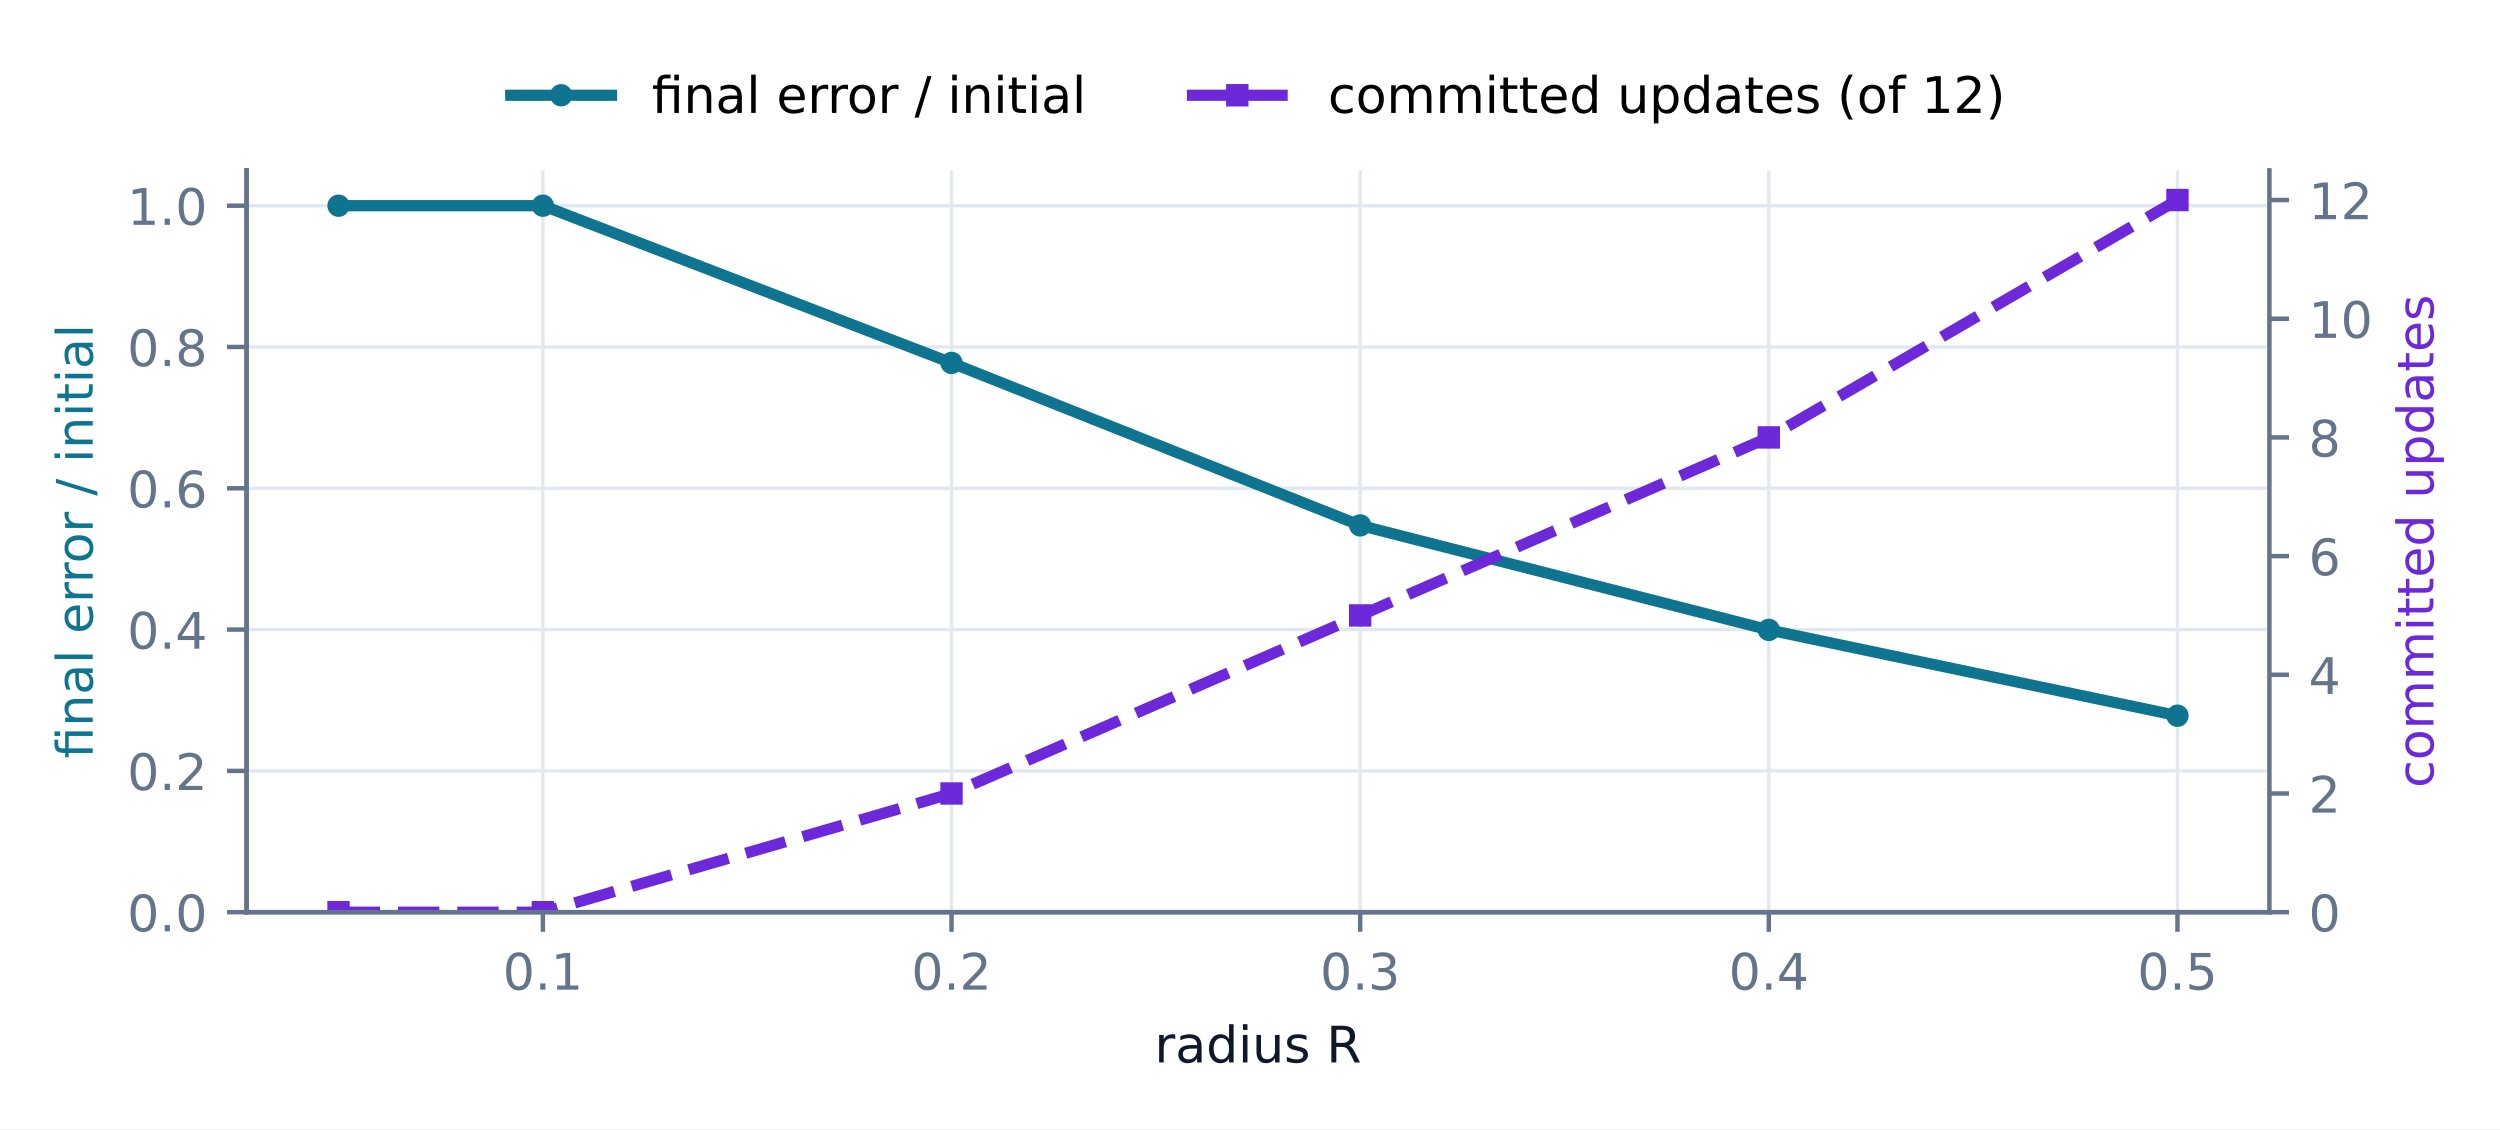
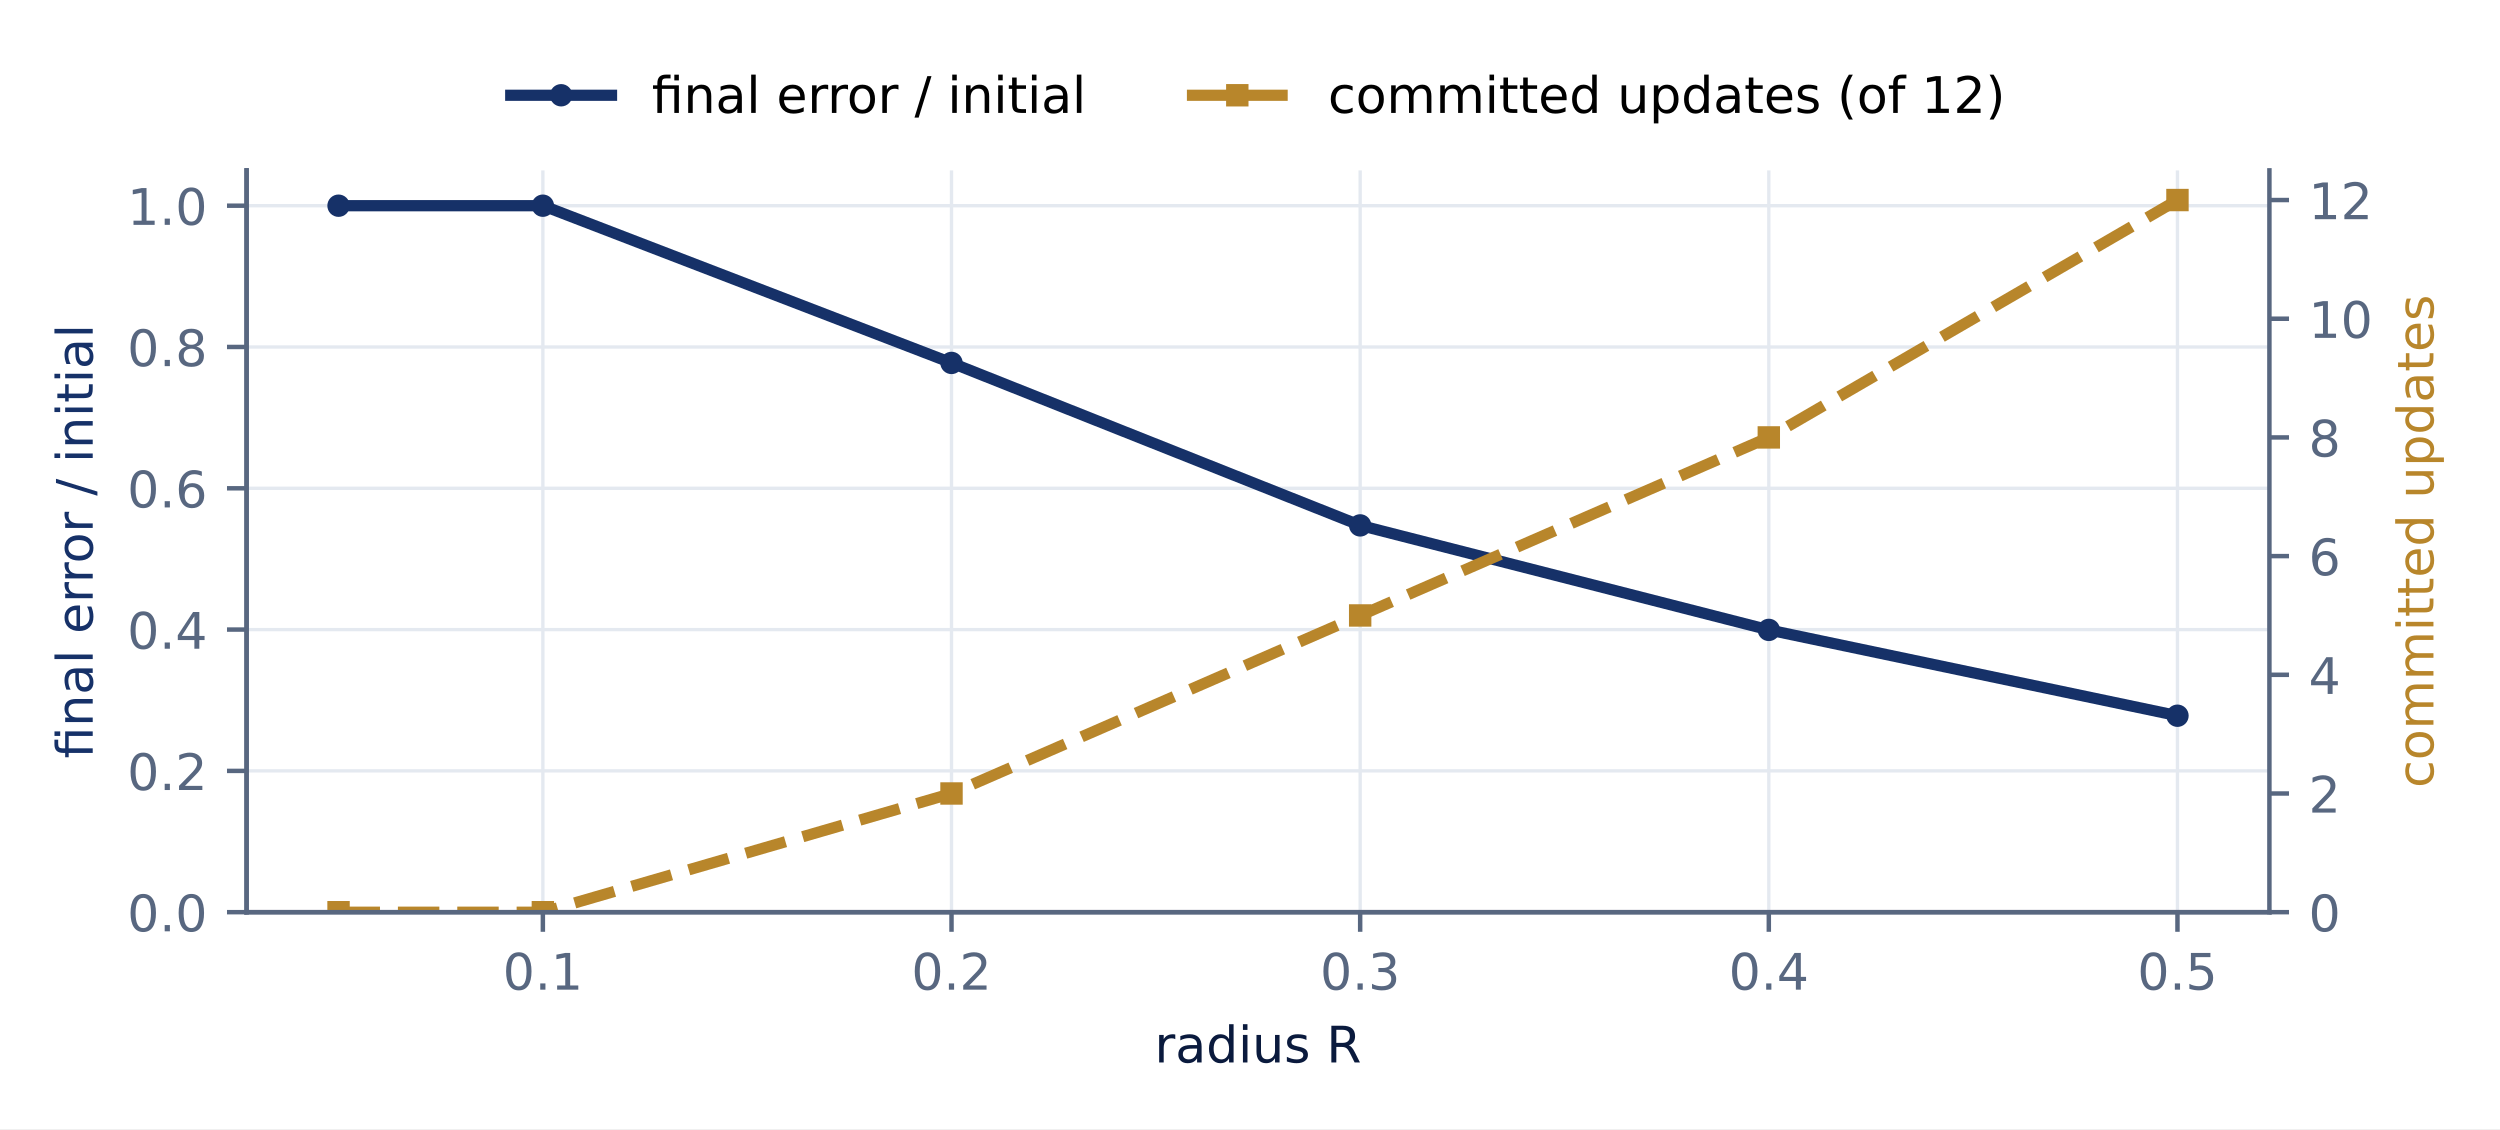
<svg xmlns="http://www.w3.org/2000/svg" xmlns:xlink="http://www.w3.org/1999/xlink" width="446.4pt" height="201.6pt" viewBox="0 0 446.4 201.6" version="1.1">
  <defs>
    <style type="text/css">*{stroke-linejoin: round; stroke-linecap: butt}</style>
  </defs>
  <g id="figure_1">
    <g id="patch_1">
      <path d="M 0 201.6  L 446.4 201.6  L 446.4 0  L 0 0  z " style="fill: #ffffff" />
    </g>
    <g id="axes_1">
      <g id="patch_2">
        <path d="M 44.032 162.878  L 405.225 162.878  L 405.225 30.422  L 44.032 30.422  z " style="fill: #ffffff" />
      </g>
      <g id="matplotlib.axis_1">
        <g id="xtick_1">
          <g id="line2d_1">
-             <path d="M 96.934 162.878  L 96.934 30.422  " clip-path="url(#peac829f245)" style="fill: none; stroke: #e2e8f0; stroke-width: 0.6; stroke-linecap: square" />
+             <path d="M 96.934 162.878  L 96.934 30.422  " clip-path="url(#peac829f245)" style="fill: none; stroke: #e4e9f0; stroke-width: 0.6; stroke-linecap: square" />
          </g>
          <g id="line2d_2">
            <defs>
-               <path id="m0ac7f19457" d="M 0 0  L 0 3.5  " style="stroke: #64748b; stroke-width: 0.8" />
+               <path id="m78ac897d6d" d="M 0 0  L 0 3.5  " style="stroke: #586780; stroke-width: 0.8" />
            </defs>
            <g>
-               <use xlink:href="#m0ac7f19457" x="96.934" y="162.878" style="fill: #64748b; stroke: #64748b; stroke-width: 0.8" />
+               <use xlink:href="#m78ac897d6d" x="96.934" y="162.878" style="fill: #586780; stroke: #586780; stroke-width: 0.8" />
            </g>
          </g>
          <g id="text_1">
-             <g style="fill: #64748b" transform="translate(89.77775 176.7158) scale(0.09 -0.09)">
+             <g style="fill: #586780" transform="translate(89.77775 176.7158) scale(0.09 -0.09)">
              <defs>
                <path id="DejaVuSans-13" d="M 2034 4250  Q 1547 4250 1301 3770  Q 1056 3291 1056 2328  Q 1056 1369 1301 889  Q 1547 409 2034 409  Q 2525 409 2770 889  Q 3016 1369 3016 2328  Q 3016 3291 2770 3770  Q 2525 4250 2034 4250  z M 2034 4750  Q 2819 4750 3233 4129  Q 3647 3509 3647 2328  Q 3647 1150 3233 529  Q 2819 -91 2034 -91  Q 1250 -91 836 529  Q 422 1150 422 2328  Q 422 3509 836 4129  Q 1250 4750 2034 4750  z " transform="scale(0.015625)" />
                <path id="DejaVuSans-11" d="M 684 794  L 1344 794  L 1344 0  L 684 0  L 684 794  z " transform="scale(0.015625)" />
                <path id="DejaVuSans-14" d="M 794 531  L 1825 531  L 1825 4091  L 703 3866  L 703 4441  L 1819 4666  L 2450 4666  L 2450 531  L 3481 531  L 3481 0  L 794 0  L 794 531  z " transform="scale(0.015625)" />
              </defs>
              <use xlink:href="#DejaVuSans-13" />
              <use xlink:href="#DejaVuSans-11" transform="translate(63.625 0)" />
              <use xlink:href="#DejaVuSans-14" transform="translate(95.40625 0)" />
            </g>
          </g>
        </g>
        <g id="xtick_2">
          <g id="line2d_3">
-             <path d="M 169.902 162.878  L 169.902 30.422  " clip-path="url(#peac829f245)" style="fill: none; stroke: #e2e8f0; stroke-width: 0.6; stroke-linecap: square" />
+             <path d="M 169.902 162.878  L 169.902 30.422  " clip-path="url(#peac829f245)" style="fill: none; stroke: #e4e9f0; stroke-width: 0.6; stroke-linecap: square" />
          </g>
          <g id="line2d_4">
            <g>
-               <use xlink:href="#m0ac7f19457" x="169.902" y="162.878" style="fill: #64748b; stroke: #64748b; stroke-width: 0.8" />
+               <use xlink:href="#m78ac897d6d" x="169.902" y="162.878" style="fill: #586780; stroke: #586780; stroke-width: 0.8" />
            </g>
          </g>
          <g id="text_2">
-             <g style="fill: #64748b" transform="translate(162.7461 176.7158) scale(0.09 -0.09)">
+             <g style="fill: #586780" transform="translate(162.7461 176.7158) scale(0.09 -0.09)">
              <defs>
                <path id="DejaVuSans-15" d="M 1228 531  L 3431 531  L 3431 0  L 469 0  L 469 531  Q 828 903 1448 1529  Q 2069 2156 2228 2338  Q 2531 2678 2651 2914  Q 2772 3150 2772 3378  Q 2772 3750 2511 3984  Q 2250 4219 1831 4219  Q 1534 4219 1204 4116  Q 875 4013 500 3803  L 500 4441  Q 881 4594 1212 4672  Q 1544 4750 1819 4750  Q 2544 4750 2975 4387  Q 3406 4025 3406 3419  Q 3406 3131 3298 2873  Q 3191 2616 2906 2266  Q 2828 2175 2409 1742  Q 1991 1309 1228 531  z " transform="scale(0.015625)" />
              </defs>
              <use xlink:href="#DejaVuSans-13" />
              <use xlink:href="#DejaVuSans-11" transform="translate(63.625 0)" />
              <use xlink:href="#DejaVuSans-15" transform="translate(95.40625 0)" />
            </g>
          </g>
        </g>
        <g id="xtick_3">
          <g id="line2d_5">
-             <path d="M 242.871 162.878  L 242.871 30.422  " clip-path="url(#peac829f245)" style="fill: none; stroke: #e2e8f0; stroke-width: 0.6; stroke-linecap: square" />
+             <path d="M 242.871 162.878  L 242.871 30.422  " clip-path="url(#peac829f245)" style="fill: none; stroke: #e4e9f0; stroke-width: 0.6; stroke-linecap: square" />
          </g>
          <g id="line2d_6">
            <g>
-               <use xlink:href="#m0ac7f19457" x="242.871" y="162.878" style="fill: #64748b; stroke: #64748b; stroke-width: 0.8" />
+               <use xlink:href="#m78ac897d6d" x="242.871" y="162.878" style="fill: #586780; stroke: #586780; stroke-width: 0.8" />
            </g>
          </g>
          <g id="text_3">
-             <g style="fill: #64748b" transform="translate(235.7144 176.7158) scale(0.09 -0.09)">
+             <g style="fill: #586780" transform="translate(235.7144 176.7158) scale(0.09 -0.09)">
              <defs>
                <path id="DejaVuSans-16" d="M 2597 2516  Q 3050 2419 3304 2112  Q 3559 1806 3559 1356  Q 3559 666 3084 287  Q 2609 -91 1734 -91  Q 1441 -91 1130 -33  Q 819 25 488 141  L 488 750  Q 750 597 1062 519  Q 1375 441 1716 441  Q 2309 441 2620 675  Q 2931 909 2931 1356  Q 2931 1769 2642 2001  Q 2353 2234 1838 2234  L 1294 2234  L 1294 2753  L 1863 2753  Q 2328 2753 2575 2939  Q 2822 3125 2822 3475  Q 2822 3834 2567 4026  Q 2313 4219 1838 4219  Q 1578 4219 1281 4162  Q 984 4106 628 3988  L 628 4550  Q 988 4650 1302 4700  Q 1616 4750 1894 4750  Q 2613 4750 3031 4423  Q 3450 4097 3450 3541  Q 3450 3153 3228 2886  Q 3006 2619 2597 2516  z " transform="scale(0.015625)" />
              </defs>
              <use xlink:href="#DejaVuSans-13" />
              <use xlink:href="#DejaVuSans-11" transform="translate(63.625 0)" />
              <use xlink:href="#DejaVuSans-16" transform="translate(95.40625 0)" />
            </g>
          </g>
        </g>
        <g id="xtick_4">
          <g id="line2d_7">
-             <path d="M 315.839 162.878  L 315.839 30.422  " clip-path="url(#peac829f245)" style="fill: none; stroke: #e2e8f0; stroke-width: 0.6; stroke-linecap: square" />
+             <path d="M 315.839 162.878  L 315.839 30.422  " clip-path="url(#peac829f245)" style="fill: none; stroke: #e4e9f0; stroke-width: 0.6; stroke-linecap: square" />
          </g>
          <g id="line2d_8">
            <g>
-               <use xlink:href="#m0ac7f19457" x="315.839" y="162.878" style="fill: #64748b; stroke: #64748b; stroke-width: 0.8" />
+               <use xlink:href="#m78ac897d6d" x="315.839" y="162.878" style="fill: #586780; stroke: #586780; stroke-width: 0.8" />
            </g>
          </g>
          <g id="text_4">
-             <g style="fill: #64748b" transform="translate(308.6828 176.7158) scale(0.09 -0.09)">
+             <g style="fill: #586780" transform="translate(308.6828 176.7158) scale(0.09 -0.09)">
              <defs>
                <path id="DejaVuSans-17" d="M 2419 4116  L 825 1625  L 2419 1625  L 2419 4116  z M 2253 4666  L 3047 4666  L 3047 1625  L 3713 1625  L 3713 1100  L 3047 1100  L 3047 0  L 2419 0  L 2419 1100  L 313 1100  L 313 1709  L 2253 4666  z " transform="scale(0.015625)" />
              </defs>
              <use xlink:href="#DejaVuSans-13" />
              <use xlink:href="#DejaVuSans-11" transform="translate(63.625 0)" />
              <use xlink:href="#DejaVuSans-17" transform="translate(95.40625 0)" />
            </g>
          </g>
        </g>
        <g id="xtick_5">
          <g id="line2d_9">
-             <path d="M 388.808 162.878  L 388.808 30.422  " clip-path="url(#peac829f245)" style="fill: none; stroke: #e2e8f0; stroke-width: 0.6; stroke-linecap: square" />
+             <path d="M 388.808 162.878  L 388.808 30.422  " clip-path="url(#peac829f245)" style="fill: none; stroke: #e4e9f0; stroke-width: 0.6; stroke-linecap: square" />
          </g>
          <g id="line2d_10">
            <g>
-               <use xlink:href="#m0ac7f19457" x="388.808" y="162.878" style="fill: #64748b; stroke: #64748b; stroke-width: 0.8" />
+               <use xlink:href="#m78ac897d6d" x="388.808" y="162.878" style="fill: #586780; stroke: #586780; stroke-width: 0.8" />
            </g>
          </g>
          <g id="text_5">
-             <g style="fill: #64748b" transform="translate(381.6511 176.7158) scale(0.09 -0.09)">
+             <g style="fill: #586780" transform="translate(381.6511 176.7158) scale(0.09 -0.09)">
              <defs>
                <path id="DejaVuSans-18" d="M 691 4666  L 3169 4666  L 3169 4134  L 1269 4134  L 1269 2991  Q 1406 3038 1543 3061  Q 1681 3084 1819 3084  Q 2600 3084 3056 2656  Q 3513 2228 3513 1497  Q 3513 744 3044 326  Q 2575 -91 1722 -91  Q 1428 -91 1123 -41  Q 819 9 494 109  L 494 744  Q 775 591 1075 516  Q 1375 441 1709 441  Q 2250 441 2565 725  Q 2881 1009 2881 1497  Q 2881 1984 2565 2268  Q 2250 2553 1709 2553  Q 1456 2553 1204 2497  Q 953 2441 691 2322  L 691 4666  z " transform="scale(0.015625)" />
              </defs>
              <use xlink:href="#DejaVuSans-13" />
              <use xlink:href="#DejaVuSans-11" transform="translate(63.625 0)" />
              <use xlink:href="#DejaVuSans-18" transform="translate(95.40625 0)" />
            </g>
          </g>
        </g>
        <g id="text_6">
-           <g style="fill: #0f172a" transform="translate(206.1612 189.7165) scale(0.09 -0.09)">
+           <g style="fill: #0a1a3d" transform="translate(206.1612 189.7165) scale(0.09 -0.09)">
            <defs>
              <path id="DejaVuSans-55" d="M 2631 2963  Q 2534 3019 2420 3045  Q 2306 3072 2169 3072  Q 1681 3072 1420 2755  Q 1159 2438 1159 1844  L 1159 0  L 581 0  L 581 3500  L 1159 3500  L 1159 2956  Q 1341 3275 1631 3429  Q 1922 3584 2338 3584  Q 2397 3584 2469 3576  Q 2541 3569 2628 3553  L 2631 2963  z " transform="scale(0.015625)" />
              <path id="DejaVuSans-44" d="M 2194 1759  Q 1497 1759 1228 1600  Q 959 1441 959 1056  Q 959 750 1161 570  Q 1363 391 1709 391  Q 2188 391 2477 730  Q 2766 1069 2766 1631  L 2766 1759  L 2194 1759  z M 3341 1997  L 3341 0  L 2766 0  L 2766 531  Q 2569 213 2275 61  Q 1981 -91 1556 -91  Q 1019 -91 701 211  Q 384 513 384 1019  Q 384 1609 779 1909  Q 1175 2209 1959 2209  L 2766 2209  L 2766 2266  Q 2766 2663 2505 2880  Q 2244 3097 1772 3097  Q 1472 3097 1187 3025  Q 903 2953 641 2809  L 641 3341  Q 956 3463 1253 3523  Q 1550 3584 1831 3584  Q 2591 3584 2966 3190  Q 3341 2797 3341 1997  z " transform="scale(0.015625)" />
              <path id="DejaVuSans-47" d="M 2906 2969  L 2906 4863  L 3481 4863  L 3481 0  L 2906 0  L 2906 525  Q 2725 213 2448 61  Q 2172 -91 1784 -91  Q 1150 -91 751 415  Q 353 922 353 1747  Q 353 2572 751 3078  Q 1150 3584 1784 3584  Q 2172 3584 2448 3432  Q 2725 3281 2906 2969  z M 947 1747  Q 947 1113 1208 752  Q 1469 391 1925 391  Q 2381 391 2643 752  Q 2906 1113 2906 1747  Q 2906 2381 2643 2742  Q 2381 3103 1925 3103  Q 1469 3103 1208 2742  Q 947 2381 947 1747  z " transform="scale(0.015625)" />
              <path id="DejaVuSans-4c" d="M 603 3500  L 1178 3500  L 1178 0  L 603 0  L 603 3500  z M 603 4863  L 1178 4863  L 1178 4134  L 603 4134  L 603 4863  z " transform="scale(0.015625)" />
              <path id="DejaVuSans-58" d="M 544 1381  L 544 3500  L 1119 3500  L 1119 1403  Q 1119 906 1312 657  Q 1506 409 1894 409  Q 2359 409 2629 706  Q 2900 1003 2900 1516  L 2900 3500  L 3475 3500  L 3475 0  L 2900 0  L 2900 538  Q 2691 219 2414 64  Q 2138 -91 1772 -91  Q 1169 -91 856 284  Q 544 659 544 1381  z M 1991 3584  L 1991 3584  z " transform="scale(0.015625)" />
              <path id="DejaVuSans-56" d="M 2834 3397  L 2834 2853  Q 2591 2978 2328 3040  Q 2066 3103 1784 3103  Q 1356 3103 1142 2972  Q 928 2841 928 2578  Q 928 2378 1081 2264  Q 1234 2150 1697 2047  L 1894 2003  Q 2506 1872 2764 1633  Q 3022 1394 3022 966  Q 3022 478 2636 193  Q 2250 -91 1575 -91  Q 1294 -91 989 -36  Q 684 19 347 128  L 347 722  Q 666 556 975 473  Q 1284 391 1588 391  Q 1994 391 2212 530  Q 2431 669 2431 922  Q 2431 1156 2273 1281  Q 2116 1406 1581 1522  L 1381 1569  Q 847 1681 609 1914  Q 372 2147 372 2553  Q 372 3047 722 3315  Q 1072 3584 1716 3584  Q 2034 3584 2315 3537  Q 2597 3491 2834 3397  z " transform="scale(0.015625)" />
              <path id="DejaVuSans-3" transform="scale(0.015625)" />
              <path id="DejaVuSans-35" d="M 2841 2188  Q 3044 2119 3236 1894  Q 3428 1669 3622 1275  L 4263 0  L 3584 0  L 2988 1197  Q 2756 1666 2539 1819  Q 2322 1972 1947 1972  L 1259 1972  L 1259 0  L 628 0  L 628 4666  L 2053 4666  Q 2853 4666 3247 4331  Q 3641 3997 3641 3322  Q 3641 2881 3436 2590  Q 3231 2300 2841 2188  z M 1259 4147  L 1259 2491  L 2053 2491  Q 2509 2491 2742 2702  Q 2975 2913 2975 3322  Q 2975 3731 2742 3939  Q 2509 4147 2053 4147  L 1259 4147  z " transform="scale(0.015625)" />
            </defs>
            <use xlink:href="#DejaVuSans-55" />
            <use xlink:href="#DejaVuSans-44" transform="translate(41.10938 0)" />
            <use xlink:href="#DejaVuSans-47" transform="translate(102.3906 0)" />
            <use xlink:href="#DejaVuSans-4c" transform="translate(165.875 0)" />
            <use xlink:href="#DejaVuSans-58" transform="translate(193.6562 0)" />
            <use xlink:href="#DejaVuSans-56" transform="translate(257.0312 0)" />
            <use xlink:href="#DejaVuSans-3" transform="translate(309.125 0)" />
            <use xlink:href="#DejaVuSans-35" transform="translate(340.9062 0)" />
          </g>
        </g>
      </g>
      <g id="matplotlib.axis_2">
        <g id="ytick_1">
          <g id="line2d_11">
-             <path d="M 44.032 162.878  L 405.225 162.878  " clip-path="url(#peac829f245)" style="fill: none; stroke: #e2e8f0; stroke-width: 0.6; stroke-linecap: square" />
+             <path d="M 44.032 162.878  L 405.225 162.878  " clip-path="url(#peac829f245)" style="fill: none; stroke: #e4e9f0; stroke-width: 0.6; stroke-linecap: square" />
          </g>
          <g id="line2d_12">
            <defs>
-               <path id="m9e6afe9144" d="M 0 0  L -3.5 0  " style="stroke: #64748b; stroke-width: 0.8" />
+               <path id="m4b9809ac9a" d="M 0 0  L -3.5 0  " style="stroke: #586780; stroke-width: 0.8" />
            </defs>
            <g>
-               <use xlink:href="#m9e6afe9144" x="44.032" y="162.878" style="fill: #64748b; stroke: #64748b; stroke-width: 0.8" />
+               <use xlink:href="#m4b9809ac9a" x="44.032" y="162.878" style="fill: #586780; stroke: #586780; stroke-width: 0.8" />
            </g>
          </g>
          <g id="text_7">
-             <g style="fill: #64748b" transform="translate(22.7193 166.2968) scale(0.09 -0.09)">
+             <g style="fill: #586780" transform="translate(22.7193 166.2968) scale(0.09 -0.09)">
              <use xlink:href="#DejaVuSans-13" />
              <use xlink:href="#DejaVuSans-11" transform="translate(63.625 0)" />
              <use xlink:href="#DejaVuSans-13" transform="translate(95.40625 0)" />
            </g>
          </g>
        </g>
        <g id="ytick_2">
          <g id="line2d_13">
-             <path d="M 44.032 137.648  L 405.225 137.648  " clip-path="url(#peac829f245)" style="fill: none; stroke: #e2e8f0; stroke-width: 0.6; stroke-linecap: square" />
+             <path d="M 44.032 137.648  L 405.225 137.648  " clip-path="url(#peac829f245)" style="fill: none; stroke: #e4e9f0; stroke-width: 0.6; stroke-linecap: square" />
          </g>
          <g id="line2d_14">
            <g>
-               <use xlink:href="#m9e6afe9144" x="44.032" y="137.648" style="fill: #64748b; stroke: #64748b; stroke-width: 0.8" />
+               <use xlink:href="#m4b9809ac9a" x="44.032" y="137.648" style="fill: #586780; stroke: #586780; stroke-width: 0.8" />
            </g>
          </g>
          <g id="text_8">
-             <g style="fill: #64748b" transform="translate(22.7193 141.0672) scale(0.09 -0.09)">
+             <g style="fill: #586780" transform="translate(22.7193 141.0672) scale(0.09 -0.09)">
              <use xlink:href="#DejaVuSans-13" />
              <use xlink:href="#DejaVuSans-11" transform="translate(63.625 0)" />
              <use xlink:href="#DejaVuSans-15" transform="translate(95.40625 0)" />
            </g>
          </g>
        </g>
        <g id="ytick_3">
          <g id="line2d_15">
-             <path d="M 44.032 112.419  L 405.225 112.419  " clip-path="url(#peac829f245)" style="fill: none; stroke: #e2e8f0; stroke-width: 0.6; stroke-linecap: square" />
+             <path d="M 44.032 112.419  L 405.225 112.419  " clip-path="url(#peac829f245)" style="fill: none; stroke: #e4e9f0; stroke-width: 0.6; stroke-linecap: square" />
          </g>
          <g id="line2d_16">
            <g>
-               <use xlink:href="#m9e6afe9144" x="44.032" y="112.419" style="fill: #64748b; stroke: #64748b; stroke-width: 0.8" />
+               <use xlink:href="#m4b9809ac9a" x="44.032" y="112.419" style="fill: #586780; stroke: #586780; stroke-width: 0.8" />
            </g>
          </g>
          <g id="text_9">
-             <g style="fill: #64748b" transform="translate(22.7193 115.8375) scale(0.09 -0.09)">
+             <g style="fill: #586780" transform="translate(22.7193 115.8375) scale(0.09 -0.09)">
              <use xlink:href="#DejaVuSans-13" />
              <use xlink:href="#DejaVuSans-11" transform="translate(63.625 0)" />
              <use xlink:href="#DejaVuSans-17" transform="translate(95.40625 0)" />
            </g>
          </g>
        </g>
        <g id="ytick_4">
          <g id="line2d_17">
-             <path d="M 44.032 87.189  L 405.225 87.189  " clip-path="url(#peac829f245)" style="fill: none; stroke: #e2e8f0; stroke-width: 0.6; stroke-linecap: square" />
+             <path d="M 44.032 87.189  L 405.225 87.189  " clip-path="url(#peac829f245)" style="fill: none; stroke: #e4e9f0; stroke-width: 0.6; stroke-linecap: square" />
          </g>
          <g id="line2d_18">
            <g>
-               <use xlink:href="#m9e6afe9144" x="44.032" y="87.189" style="fill: #64748b; stroke: #64748b; stroke-width: 0.8" />
+               <use xlink:href="#m4b9809ac9a" x="44.032" y="87.189" style="fill: #586780; stroke: #586780; stroke-width: 0.8" />
            </g>
          </g>
          <g id="text_10">
-             <g style="fill: #64748b" transform="translate(22.7193 90.60782) scale(0.09 -0.09)">
+             <g style="fill: #586780" transform="translate(22.7193 90.60782) scale(0.09 -0.09)">
              <defs>
                <path id="DejaVuSans-19" d="M 2113 2584  Q 1688 2584 1439 2293  Q 1191 2003 1191 1497  Q 1191 994 1439 701  Q 1688 409 2113 409  Q 2538 409 2786 701  Q 3034 994 3034 1497  Q 3034 2003 2786 2293  Q 2538 2584 2113 2584  z M 3366 4563  L 3366 3988  Q 3128 4100 2886 4159  Q 2644 4219 2406 4219  Q 1781 4219 1451 3797  Q 1122 3375 1075 2522  Q 1259 2794 1537 2939  Q 1816 3084 2150 3084  Q 2853 3084 3261 2657  Q 3669 2231 3669 1497  Q 3669 778 3244 343  Q 2819 -91 2113 -91  Q 1303 -91 875 529  Q 447 1150 447 2328  Q 447 3434 972 4092  Q 1497 4750 2381 4750  Q 2619 4750 2861 4703  Q 3103 4656 3366 4563  z " transform="scale(0.015625)" />
              </defs>
              <use xlink:href="#DejaVuSans-13" />
              <use xlink:href="#DejaVuSans-11" transform="translate(63.625 0)" />
              <use xlink:href="#DejaVuSans-19" transform="translate(95.40625 0)" />
            </g>
          </g>
        </g>
        <g id="ytick_5">
          <g id="line2d_19">
-             <path d="M 44.032 61.959  L 405.225 61.959  " clip-path="url(#peac829f245)" style="fill: none; stroke: #e2e8f0; stroke-width: 0.6; stroke-linecap: square" />
+             <path d="M 44.032 61.959  L 405.225 61.959  " clip-path="url(#peac829f245)" style="fill: none; stroke: #e4e9f0; stroke-width: 0.6; stroke-linecap: square" />
          </g>
          <g id="line2d_20">
            <g>
-               <use xlink:href="#m9e6afe9144" x="44.032" y="61.959" style="fill: #64748b; stroke: #64748b; stroke-width: 0.8" />
+               <use xlink:href="#m4b9809ac9a" x="44.032" y="61.959" style="fill: #586780; stroke: #586780; stroke-width: 0.8" />
            </g>
          </g>
          <g id="text_11">
-             <g style="fill: #64748b" transform="translate(22.7193 65.37815) scale(0.09 -0.09)">
+             <g style="fill: #586780" transform="translate(22.7193 65.37815) scale(0.09 -0.09)">
              <defs>
                <path id="DejaVuSans-1b" d="M 2034 2216  Q 1584 2216 1326 1975  Q 1069 1734 1069 1313  Q 1069 891 1326 650  Q 1584 409 2034 409  Q 2484 409 2743 651  Q 3003 894 3003 1313  Q 3003 1734 2745 1975  Q 2488 2216 2034 2216  z M 1403 2484  Q 997 2584 770 2862  Q 544 3141 544 3541  Q 544 4100 942 4425  Q 1341 4750 2034 4750  Q 2731 4750 3128 4425  Q 3525 4100 3525 3541  Q 3525 3141 3298 2862  Q 3072 2584 2669 2484  Q 3125 2378 3379 2068  Q 3634 1759 3634 1313  Q 3634 634 3220 271  Q 2806 -91 2034 -91  Q 1263 -91 848 271  Q 434 634 434 1313  Q 434 1759 690 2068  Q 947 2378 1403 2484  z M 1172 3481  Q 1172 3119 1398 2916  Q 1625 2713 2034 2713  Q 2441 2713 2670 2916  Q 2900 3119 2900 3481  Q 2900 3844 2670 4047  Q 2441 4250 2034 4250  Q 1625 4250 1398 4047  Q 1172 3844 1172 3481  z " transform="scale(0.015625)" />
              </defs>
              <use xlink:href="#DejaVuSans-13" />
              <use xlink:href="#DejaVuSans-11" transform="translate(63.625 0)" />
              <use xlink:href="#DejaVuSans-1b" transform="translate(95.40625 0)" />
            </g>
          </g>
        </g>
        <g id="ytick_6">
          <g id="line2d_21">
-             <path d="M 44.032 36.73  L 405.225 36.73  " clip-path="url(#peac829f245)" style="fill: none; stroke: #e2e8f0; stroke-width: 0.6; stroke-linecap: square" />
+             <path d="M 44.032 36.73  L 405.225 36.73  " clip-path="url(#peac829f245)" style="fill: none; stroke: #e4e9f0; stroke-width: 0.6; stroke-linecap: square" />
          </g>
          <g id="line2d_22">
            <g>
-               <use xlink:href="#m9e6afe9144" x="44.032" y="36.73" style="fill: #64748b; stroke: #64748b; stroke-width: 0.8" />
+               <use xlink:href="#m4b9809ac9a" x="44.032" y="36.73" style="fill: #586780; stroke: #586780; stroke-width: 0.8" />
            </g>
          </g>
          <g id="text_12">
-             <g style="fill: #64748b" transform="translate(22.7193 40.14847) scale(0.09 -0.09)">
+             <g style="fill: #586780" transform="translate(22.7193 40.14847) scale(0.09 -0.09)">
              <use xlink:href="#DejaVuSans-14" />
              <use xlink:href="#DejaVuSans-11" transform="translate(63.625 0)" />
              <use xlink:href="#DejaVuSans-13" transform="translate(95.40625 0)" />
            </g>
          </g>
        </g>
        <g id="text_13">
-           <g style="fill: #0e7490" transform="translate(16.55719 135.4189) rotate(-90) scale(0.09 -0.09)">
+           <g style="fill: #163168" transform="translate(16.55719 135.4189) rotate(-90) scale(0.09 -0.09)">
            <defs>
              <path id="DejaVuSans-13af" d="M 3431 3500  L 3431 0  L 2853 0  L 2853 3053  L 1275 3053  L 1275 0  L 697 0  L 697 3053  L 147 3053  L 147 3500  L 697 3500  L 697 3744  Q 697 4316 967 4589  Q 1238 4863 1797 4863  L 2375 4863  L 2375 4384  L 1825 4384  Q 1516 4384 1395 4259  Q 1275 4134 1275 3809  L 1275 3500  L 3431 3500  z M 2853 4856  L 3431 4856  L 3431 4128  L 2853 4128  L 2853 4856  z " transform="scale(0.015625)" />
              <path id="DejaVuSans-51" d="M 3513 2113  L 3513 0  L 2938 0  L 2938 2094  Q 2938 2591 2744 2837  Q 2550 3084 2163 3084  Q 1697 3084 1428 2787  Q 1159 2491 1159 1978  L 1159 0  L 581 0  L 581 3500  L 1159 3500  L 1159 2956  Q 1366 3272 1645 3428  Q 1925 3584 2291 3584  Q 2894 3584 3203 3211  Q 3513 2838 3513 2113  z " transform="scale(0.015625)" />
              <path id="DejaVuSans-4f" d="M 603 4863  L 1178 4863  L 1178 0  L 603 0  L 603 4863  z " transform="scale(0.015625)" />
              <path id="DejaVuSans-48" d="M 3597 1894  L 3597 1613  L 953 1613  Q 991 1019 1311 708  Q 1631 397 2203 397  Q 2534 397 2845 478  Q 3156 559 3463 722  L 3463 178  Q 3153 47 2828 -22  Q 2503 -91 2169 -91  Q 1331 -91 842 396  Q 353 884 353 1716  Q 353 2575 817 3079  Q 1281 3584 2069 3584  Q 2775 3584 3186 3129  Q 3597 2675 3597 1894  z M 3022 2063  Q 3016 2534 2758 2815  Q 2500 3097 2075 3097  Q 1594 3097 1305 2825  Q 1016 2553 972 2059  L 3022 2063  z " transform="scale(0.015625)" />
              <path id="DejaVuSans-52" d="M 1959 3097  Q 1497 3097 1228 2736  Q 959 2375 959 1747  Q 959 1119 1226 758  Q 1494 397 1959 397  Q 2419 397 2687 759  Q 2956 1122 2956 1747  Q 2956 2369 2687 2733  Q 2419 3097 1959 3097  z M 1959 3584  Q 2709 3584 3137 3096  Q 3566 2609 3566 1747  Q 3566 888 3137 398  Q 2709 -91 1959 -91  Q 1206 -91 779 398  Q 353 888 353 1747  Q 353 2609 779 3096  Q 1206 3584 1959 3584  z " transform="scale(0.015625)" />
              <path id="DejaVuSans-12" d="M 1625 4666  L 2156 4666  L 531 -594  L 0 -594  L 1625 4666  z " transform="scale(0.015625)" />
              <path id="DejaVuSans-57" d="M 1172 4494  L 1172 3500  L 2356 3500  L 2356 3053  L 1172 3053  L 1172 1153  Q 1172 725 1289 603  Q 1406 481 1766 481  L 2356 481  L 2356 0  L 1766 0  Q 1100 0 847 248  Q 594 497 594 1153  L 594 3053  L 172 3053  L 172 3500  L 594 3500  L 594 4494  L 1172 4494  z " transform="scale(0.015625)" />
            </defs>
            <use xlink:href="#DejaVuSans-13af" />
            <use xlink:href="#DejaVuSans-51" transform="translate(62.98438 0)" />
            <use xlink:href="#DejaVuSans-44" transform="translate(126.3594 0)" />
            <use xlink:href="#DejaVuSans-4f" transform="translate(187.6406 0)" />
            <use xlink:href="#DejaVuSans-3" transform="translate(215.4219 0)" />
            <use xlink:href="#DejaVuSans-48" transform="translate(247.2031 0)" />
            <use xlink:href="#DejaVuSans-55" transform="translate(308.7344 0)" />
            <use xlink:href="#DejaVuSans-55" transform="translate(348.0938 0)" />
            <use xlink:href="#DejaVuSans-52" transform="translate(387 0)" />
            <use xlink:href="#DejaVuSans-55" transform="translate(448.1875 0)" />
            <use xlink:href="#DejaVuSans-3" transform="translate(489.2969 0)" />
            <use xlink:href="#DejaVuSans-12" transform="translate(521.0781 0)" />
            <use xlink:href="#DejaVuSans-3" transform="translate(554.7656 0)" />
            <use xlink:href="#DejaVuSans-4c" transform="translate(586.5469 0)" />
            <use xlink:href="#DejaVuSans-51" transform="translate(614.3281 0)" />
            <use xlink:href="#DejaVuSans-4c" transform="translate(677.7031 0)" />
            <use xlink:href="#DejaVuSans-57" transform="translate(705.4844 0)" />
            <use xlink:href="#DejaVuSans-4c" transform="translate(744.6875 0)" />
            <use xlink:href="#DejaVuSans-44" transform="translate(772.4688 0)" />
            <use xlink:href="#DejaVuSans-4f" transform="translate(833.75 0)" />
          </g>
        </g>
      </g>
      <g id="line2d_23">
-         <path d="M 60.45 36.73  L 96.934 36.73  L 169.902 64.804  L 242.871 93.815  L 315.839 112.475  L 388.808 127.801  " clip-path="url(#peac829f245)" style="fill: none; stroke: #0e7490; stroke-width: 2; stroke-linecap: square" />
+         <path d="M 60.45 36.73  L 96.934 36.73  L 169.902 64.804  L 242.871 93.815  L 315.839 112.475  L 388.808 127.801  " clip-path="url(#peac829f245)" style="fill: none; stroke: #163168; stroke-width: 2; stroke-linecap: square" />
        <defs>
-           <path id="md58fdb0939" d="M 0 1.5  C 0.398 1.5 0.779 1.342 1.061 1.061  C 1.342 0.779 1.5 0.398 1.5 0  C 1.5 -0.398 1.342 -0.779 1.061 -1.061  C 0.779 -1.342 0.398 -1.5 0 -1.5  C -0.398 -1.5 -0.779 -1.342 -1.061 -1.061  C -1.342 -0.779 -1.5 -0.398 -1.5 0  C -1.5 0.398 -1.342 0.779 -1.061 1.061  C -0.779 1.342 -0.398 1.5 0 1.5  z " style="stroke: #0e7490" />
+           <path id="m56b65f2a8a" d="M 0 1.5  C 0.398 1.5 0.779 1.342 1.061 1.061  C 1.342 0.779 1.5 0.398 1.5 0  C 1.5 -0.398 1.342 -0.779 1.061 -1.061  C 0.779 -1.342 0.398 -1.5 0 -1.5  C -0.398 -1.5 -0.779 -1.342 -1.061 -1.061  C -1.342 -0.779 -1.5 -0.398 -1.5 0  C -1.5 0.398 -1.342 0.779 -1.061 1.061  C -0.779 1.342 -0.398 1.5 0 1.5  z " style="stroke: #163168" />
        </defs>
        <g clip-path="url(#peac829f245)">
-           <use xlink:href="#md58fdb0939" x="60.45" y="36.73" style="fill: #0e7490; stroke: #0e7490" />
-           <use xlink:href="#md58fdb0939" x="96.934" y="36.73" style="fill: #0e7490; stroke: #0e7490" />
-           <use xlink:href="#md58fdb0939" x="169.902" y="64.804" style="fill: #0e7490; stroke: #0e7490" />
-           <use xlink:href="#md58fdb0939" x="242.871" y="93.815" style="fill: #0e7490; stroke: #0e7490" />
-           <use xlink:href="#md58fdb0939" x="315.839" y="112.475" style="fill: #0e7490; stroke: #0e7490" />
-           <use xlink:href="#md58fdb0939" x="388.808" y="127.801" style="fill: #0e7490; stroke: #0e7490" />
+           <use xlink:href="#m56b65f2a8a" x="60.45" y="36.73" style="fill: #163168; stroke: #163168" />
+           <use xlink:href="#m56b65f2a8a" x="96.934" y="36.73" style="fill: #163168; stroke: #163168" />
+           <use xlink:href="#m56b65f2a8a" x="169.902" y="64.804" style="fill: #163168; stroke: #163168" />
+           <use xlink:href="#m56b65f2a8a" x="242.871" y="93.815" style="fill: #163168; stroke: #163168" />
+           <use xlink:href="#m56b65f2a8a" x="315.839" y="112.475" style="fill: #163168; stroke: #163168" />
+           <use xlink:href="#m56b65f2a8a" x="388.808" y="127.801" style="fill: #163168; stroke: #163168" />
        </g>
      </g>
      <g id="patch_3">
-         <path d="M 44.032 162.878  L 44.032 30.422  " style="fill: none; stroke: #64748b; stroke-width: 0.8; stroke-linejoin: miter; stroke-linecap: square" />
+         <path d="M 44.032 162.878  L 44.032 30.422  " style="fill: none; stroke: #586780; stroke-width: 0.8; stroke-linejoin: miter; stroke-linecap: square" />
      </g>
      <g id="patch_4">
-         <path d="M 44.032 162.878  L 405.225 162.878  " style="fill: none; stroke: #64748b; stroke-width: 0.8; stroke-linejoin: miter; stroke-linecap: square" />
+         <path d="M 44.032 162.878  L 405.225 162.878  " style="fill: none; stroke: #586780; stroke-width: 0.8; stroke-linejoin: miter; stroke-linecap: square" />
      </g>
      <g id="legend_1">
        <g id="line2d_24">
-           <path d="M 91.195 17.01  L 100.195 17.01  L 109.195 17.01  " style="fill: none; stroke: #0e7490; stroke-width: 2; stroke-linecap: square" />
+           <path d="M 91.195 17.01  L 100.195 17.01  L 109.195 17.01  " style="fill: none; stroke: #163168; stroke-width: 2; stroke-linecap: square" />
          <g>
-             <use xlink:href="#md58fdb0939" x="100.195" y="17.01" style="fill: #0e7490; stroke: #0e7490" />
+             <use xlink:href="#m56b65f2a8a" x="100.195" y="17.01" style="fill: #163168; stroke: #163168" />
          </g>
        </g>
        <g id="text_14">
          <g transform="translate(116.3953 20.16) scale(0.09 -0.09)">
            <use xlink:href="#DejaVuSans-13af" />
            <use xlink:href="#DejaVuSans-51" transform="translate(62.98438 0)" />
            <use xlink:href="#DejaVuSans-44" transform="translate(126.3594 0)" />
            <use xlink:href="#DejaVuSans-4f" transform="translate(187.6406 0)" />
            <use xlink:href="#DejaVuSans-3" transform="translate(215.4219 0)" />
            <use xlink:href="#DejaVuSans-48" transform="translate(247.2031 0)" />
            <use xlink:href="#DejaVuSans-55" transform="translate(308.7344 0)" />
            <use xlink:href="#DejaVuSans-55" transform="translate(348.0938 0)" />
            <use xlink:href="#DejaVuSans-52" transform="translate(387 0)" />
            <use xlink:href="#DejaVuSans-55" transform="translate(448.1875 0)" />
            <use xlink:href="#DejaVuSans-3" transform="translate(489.2969 0)" />
            <use xlink:href="#DejaVuSans-12" transform="translate(521.0781 0)" />
            <use xlink:href="#DejaVuSans-3" transform="translate(554.7656 0)" />
            <use xlink:href="#DejaVuSans-4c" transform="translate(586.5469 0)" />
            <use xlink:href="#DejaVuSans-51" transform="translate(614.3281 0)" />
            <use xlink:href="#DejaVuSans-4c" transform="translate(677.7031 0)" />
            <use xlink:href="#DejaVuSans-57" transform="translate(705.4844 0)" />
            <use xlink:href="#DejaVuSans-4c" transform="translate(744.6875 0)" />
            <use xlink:href="#DejaVuSans-44" transform="translate(772.4688 0)" />
            <use xlink:href="#DejaVuSans-4f" transform="translate(833.75 0)" />
          </g>
        </g>
        <g id="line2d_25">
-           <path d="M 211.933 17.01  L 220.933 17.01  L 229.933 17.01  " style="fill: none; stroke-dasharray: 7.4,3.2; stroke-dashoffset: 0; stroke: #6d28d9; stroke-width: 2" />
+           <path d="M 211.933 17.01  L 220.933 17.01  L 229.933 17.01  " style="fill: none; stroke-dasharray: 7.4,3.2; stroke-dashoffset: 0; stroke: #b8862b; stroke-width: 2" />
          <defs>
-             <path id="m4c48197688" d="M -1.5 1.5  L 1.5 1.5  L 1.5 -1.5  L -1.5 -1.5  z " style="stroke: #6d28d9; stroke-linejoin: miter" />
+             <path id="m4431aad09c" d="M -1.5 1.5  L 1.5 1.5  L 1.5 -1.5  L -1.5 -1.5  z " style="stroke: #b8862b; stroke-linejoin: miter" />
          </defs>
          <g>
-             <use xlink:href="#m4c48197688" x="220.933" y="17.01" style="fill: #6d28d9; stroke: #6d28d9; stroke-linejoin: miter" />
+             <use xlink:href="#m4431aad09c" x="220.933" y="17.01" style="fill: #b8862b; stroke: #b8862b; stroke-linejoin: miter" />
          </g>
        </g>
        <g id="text_15">
          <g transform="translate(237.1331 20.16) scale(0.09 -0.09)">
            <defs>
              <path id="DejaVuSans-46" d="M 3122 3366  L 3122 2828  Q 2878 2963 2633 3030  Q 2388 3097 2138 3097  Q 1578 3097 1268 2742  Q 959 2388 959 1747  Q 959 1106 1268 751  Q 1578 397 2138 397  Q 2388 397 2633 464  Q 2878 531 3122 666  L 3122 134  Q 2881 22 2623 -34  Q 2366 -91 2075 -91  Q 1284 -91 818 406  Q 353 903 353 1747  Q 353 2603 823 3093  Q 1294 3584 2113 3584  Q 2378 3584 2631 3529  Q 2884 3475 3122 3366  z " transform="scale(0.015625)" />
              <path id="DejaVuSans-50" d="M 3328 2828  Q 3544 3216 3844 3400  Q 4144 3584 4550 3584  Q 5097 3584 5394 3201  Q 5691 2819 5691 2113  L 5691 0  L 5113 0  L 5113 2094  Q 5113 2597 4934 2840  Q 4756 3084 4391 3084  Q 3944 3084 3684 2787  Q 3425 2491 3425 1978  L 3425 0  L 2847 0  L 2847 2094  Q 2847 2600 2669 2842  Q 2491 3084 2119 3084  Q 1678 3084 1418 2786  Q 1159 2488 1159 1978  L 1159 0  L 581 0  L 581 3500  L 1159 3500  L 1159 2956  Q 1356 3278 1631 3431  Q 1906 3584 2284 3584  Q 2666 3584 2933 3390  Q 3200 3197 3328 2828  z " transform="scale(0.015625)" />
              <path id="DejaVuSans-53" d="M 1159 525  L 1159 -1331  L 581 -1331  L 581 3500  L 1159 3500  L 1159 2969  Q 1341 3281 1617 3432  Q 1894 3584 2278 3584  Q 2916 3584 3314 3078  Q 3713 2572 3713 1747  Q 3713 922 3314 415  Q 2916 -91 2278 -91  Q 1894 -91 1617 61  Q 1341 213 1159 525  z M 3116 1747  Q 3116 2381 2855 2742  Q 2594 3103 2138 3103  Q 1681 3103 1420 2742  Q 1159 2381 1159 1747  Q 1159 1113 1420 752  Q 1681 391 2138 391  Q 2594 391 2855 752  Q 3116 1113 3116 1747  z " transform="scale(0.015625)" />
              <path id="DejaVuSans-b" d="M 1984 4856  Q 1566 4138 1362 3434  Q 1159 2731 1159 2009  Q 1159 1288 1364 580  Q 1569 -128 1984 -844  L 1484 -844  Q 1016 -109 783 600  Q 550 1309 550 2009  Q 550 2706 781 3412  Q 1013 4119 1484 4856  L 1984 4856  z " transform="scale(0.015625)" />
              <path id="DejaVuSans-49" d="M 2375 4863  L 2375 4384  L 1825 4384  Q 1516 4384 1395 4259  Q 1275 4134 1275 3809  L 1275 3500  L 2222 3500  L 2222 3053  L 1275 3053  L 1275 0  L 697 0  L 697 3053  L 147 3053  L 147 3500  L 697 3500  L 697 3744  Q 697 4328 969 4595  Q 1241 4863 1831 4863  L 2375 4863  z " transform="scale(0.015625)" />
              <path id="DejaVuSans-c" d="M 513 4856  L 1013 4856  Q 1481 4119 1714 3412  Q 1947 2706 1947 2009  Q 1947 1309 1714 600  Q 1481 -109 1013 -844  L 513 -844  Q 928 -128 1133 580  Q 1338 1288 1338 2009  Q 1338 2731 1133 3434  Q 928 4138 513 4856  z " transform="scale(0.015625)" />
            </defs>
            <use xlink:href="#DejaVuSans-46" />
            <use xlink:href="#DejaVuSans-52" transform="translate(54.98438 0)" />
            <use xlink:href="#DejaVuSans-50" transform="translate(116.1719 0)" />
            <use xlink:href="#DejaVuSans-50" transform="translate(213.5781 0)" />
            <use xlink:href="#DejaVuSans-4c" transform="translate(310.9844 0)" />
            <use xlink:href="#DejaVuSans-57" transform="translate(338.7656 0)" />
            <use xlink:href="#DejaVuSans-57" transform="translate(377.9688 0)" />
            <use xlink:href="#DejaVuSans-48" transform="translate(417.1719 0)" />
            <use xlink:href="#DejaVuSans-47" transform="translate(478.7031 0)" />
            <use xlink:href="#DejaVuSans-3" transform="translate(542.1875 0)" />
            <use xlink:href="#DejaVuSans-58" transform="translate(573.9688 0)" />
            <use xlink:href="#DejaVuSans-53" transform="translate(637.3438 0)" />
            <use xlink:href="#DejaVuSans-47" transform="translate(700.8281 0)" />
            <use xlink:href="#DejaVuSans-44" transform="translate(764.3125 0)" />
            <use xlink:href="#DejaVuSans-57" transform="translate(825.5938 0)" />
            <use xlink:href="#DejaVuSans-48" transform="translate(864.7969 0)" />
            <use xlink:href="#DejaVuSans-56" transform="translate(926.3281 0)" />
            <use xlink:href="#DejaVuSans-3" transform="translate(978.4219 0)" />
            <use xlink:href="#DejaVuSans-b" transform="translate(1010.203 0)" />
            <use xlink:href="#DejaVuSans-52" transform="translate(1049.219 0)" />
            <use xlink:href="#DejaVuSans-49" transform="translate(1110.406 0)" />
            <use xlink:href="#DejaVuSans-3" transform="translate(1145.609 0)" />
            <use xlink:href="#DejaVuSans-14" transform="translate(1177.391 0)" />
            <use xlink:href="#DejaVuSans-15" transform="translate(1241.016 0)" />
            <use xlink:href="#DejaVuSans-c" transform="translate(1304.641 0)" />
          </g>
        </g>
      </g>
    </g>
    <g id="axes_2">
      <g id="matplotlib.axis_3">
        <g id="ytick_7">
          <g id="line2d_26">
            <defs>
-               <path id="med4599dc7a" d="M 0 0  L 3.5 0  " style="stroke: #64748b; stroke-width: 0.8" />
+               <path id="md143daa25a" d="M 0 0  L 3.5 0  " style="stroke: #586780; stroke-width: 0.8" />
            </defs>
            <g>
-               <use xlink:href="#med4599dc7a" x="405.225" y="162.878" style="fill: #64748b; stroke: #64748b; stroke-width: 0.8" />
+               <use xlink:href="#md143daa25a" x="405.225" y="162.878" style="fill: #586780; stroke: #586780; stroke-width: 0.8" />
            </g>
          </g>
          <g id="text_16">
-             <g style="fill: #64748b" transform="translate(412.2254 166.2968) scale(0.09 -0.09)">
+             <g style="fill: #586780" transform="translate(412.2254 166.2968) scale(0.09 -0.09)">
              <use xlink:href="#DejaVuSans-13" />
            </g>
          </g>
        </g>
        <g id="ytick_8">
          <g id="line2d_27">
            <g>
-               <use xlink:href="#med4599dc7a" x="405.225" y="141.685" style="fill: #64748b; stroke: #64748b; stroke-width: 0.8" />
+               <use xlink:href="#md143daa25a" x="405.225" y="141.685" style="fill: #586780; stroke: #586780; stroke-width: 0.8" />
            </g>
          </g>
          <g id="text_17">
-             <g style="fill: #64748b" transform="translate(412.2254 145.1039) scale(0.09 -0.09)">
+             <g style="fill: #586780" transform="translate(412.2254 145.1039) scale(0.09 -0.09)">
              <use xlink:href="#DejaVuSans-15" />
            </g>
          </g>
        </g>
        <g id="ytick_9">
          <g id="line2d_28">
            <g>
-               <use xlink:href="#med4599dc7a" x="405.225" y="120.492" style="fill: #64748b; stroke: #64748b; stroke-width: 0.8" />
+               <use xlink:href="#md143daa25a" x="405.225" y="120.492" style="fill: #586780; stroke: #586780; stroke-width: 0.8" />
            </g>
          </g>
          <g id="text_18">
-             <g style="fill: #64748b" transform="translate(412.2254 123.911) scale(0.09 -0.09)">
+             <g style="fill: #586780" transform="translate(412.2254 123.911) scale(0.09 -0.09)">
              <use xlink:href="#DejaVuSans-17" />
            </g>
          </g>
        </g>
        <g id="ytick_10">
          <g id="line2d_29">
            <g>
-               <use xlink:href="#med4599dc7a" x="405.225" y="99.299" style="fill: #64748b; stroke: #64748b; stroke-width: 0.8" />
+               <use xlink:href="#md143daa25a" x="405.225" y="99.299" style="fill: #586780; stroke: #586780; stroke-width: 0.8" />
            </g>
          </g>
          <g id="text_19">
-             <g style="fill: #64748b" transform="translate(412.2254 102.7181) scale(0.09 -0.09)">
+             <g style="fill: #586780" transform="translate(412.2254 102.7181) scale(0.09 -0.09)">
              <use xlink:href="#DejaVuSans-19" />
            </g>
          </g>
        </g>
        <g id="ytick_11">
          <g id="line2d_30">
            <g>
-               <use xlink:href="#med4599dc7a" x="405.225" y="78.106" style="fill: #64748b; stroke: #64748b; stroke-width: 0.8" />
+               <use xlink:href="#md143daa25a" x="405.225" y="78.106" style="fill: #586780; stroke: #586780; stroke-width: 0.8" />
            </g>
          </g>
          <g id="text_20">
-             <g style="fill: #64748b" transform="translate(412.2254 81.52514) scale(0.09 -0.09)">
+             <g style="fill: #586780" transform="translate(412.2254 81.52514) scale(0.09 -0.09)">
              <use xlink:href="#DejaVuSans-1b" />
            </g>
          </g>
        </g>
        <g id="ytick_12">
          <g id="line2d_31">
            <g>
-               <use xlink:href="#med4599dc7a" x="405.225" y="56.913" style="fill: #64748b; stroke: #64748b; stroke-width: 0.8" />
+               <use xlink:href="#md143daa25a" x="405.225" y="56.913" style="fill: #586780; stroke: #586780; stroke-width: 0.8" />
            </g>
          </g>
          <g id="text_21">
-             <g style="fill: #64748b" transform="translate(412.2254 60.33221) scale(0.09 -0.09)">
+             <g style="fill: #586780" transform="translate(412.2254 60.33221) scale(0.09 -0.09)">
              <use xlink:href="#DejaVuSans-14" />
              <use xlink:href="#DejaVuSans-13" transform="translate(63.625 0)" />
            </g>
          </g>
        </g>
        <g id="ytick_13">
          <g id="line2d_32">
            <g>
-               <use xlink:href="#med4599dc7a" x="405.225" y="35.72" style="fill: #64748b; stroke: #64748b; stroke-width: 0.8" />
+               <use xlink:href="#md143daa25a" x="405.225" y="35.72" style="fill: #586780; stroke: #586780; stroke-width: 0.8" />
            </g>
          </g>
          <g id="text_22">
-             <g style="fill: #64748b" transform="translate(412.2254 39.13929) scale(0.09 -0.09)">
+             <g style="fill: #586780" transform="translate(412.2254 39.13929) scale(0.09 -0.09)">
              <use xlink:href="#DejaVuSans-14" />
              <use xlink:href="#DejaVuSans-15" transform="translate(63.625 0)" />
            </g>
          </g>
        </g>
        <g id="text_23">
-           <g style="fill: #6d28d9" transform="translate(434.5165 140.679) rotate(-90) scale(0.09 -0.09)">
+           <g style="fill: #b8862b" transform="translate(434.5165 140.679) rotate(-90) scale(0.09 -0.09)">
            <use xlink:href="#DejaVuSans-46" />
            <use xlink:href="#DejaVuSans-52" transform="translate(54.98438 0)" />
            <use xlink:href="#DejaVuSans-50" transform="translate(116.1719 0)" />
            <use xlink:href="#DejaVuSans-50" transform="translate(213.5781 0)" />
            <use xlink:href="#DejaVuSans-4c" transform="translate(310.9844 0)" />
            <use xlink:href="#DejaVuSans-57" transform="translate(338.7656 0)" />
            <use xlink:href="#DejaVuSans-57" transform="translate(377.9688 0)" />
            <use xlink:href="#DejaVuSans-48" transform="translate(417.1719 0)" />
            <use xlink:href="#DejaVuSans-47" transform="translate(478.7031 0)" />
            <use xlink:href="#DejaVuSans-3" transform="translate(542.1875 0)" />
            <use xlink:href="#DejaVuSans-58" transform="translate(573.9688 0)" />
            <use xlink:href="#DejaVuSans-53" transform="translate(637.3438 0)" />
            <use xlink:href="#DejaVuSans-47" transform="translate(700.8281 0)" />
            <use xlink:href="#DejaVuSans-44" transform="translate(764.3125 0)" />
            <use xlink:href="#DejaVuSans-57" transform="translate(825.5938 0)" />
            <use xlink:href="#DejaVuSans-48" transform="translate(864.7969 0)" />
            <use xlink:href="#DejaVuSans-56" transform="translate(926.3281 0)" />
          </g>
        </g>
      </g>
      <g id="line2d_33">
-         <path d="M 60.45 162.878  L 96.934 162.878  L 169.902 141.685  L 242.871 109.896  L 315.839 78.106  L 388.808 35.72  " clip-path="url(#peac829f245)" style="fill: none; stroke-dasharray: 7.4,3.2; stroke-dashoffset: 0; stroke: #6d28d9; stroke-width: 2" />
+         <path d="M 60.45 162.878  L 96.934 162.878  L 169.902 141.685  L 242.871 109.896  L 315.839 78.106  L 388.808 35.72  " clip-path="url(#peac829f245)" style="fill: none; stroke-dasharray: 7.4,3.2; stroke-dashoffset: 0; stroke: #b8862b; stroke-width: 2" />
        <g clip-path="url(#peac829f245)">
-           <use xlink:href="#m4c48197688" x="60.45" y="162.878" style="fill: #6d28d9; stroke: #6d28d9; stroke-linejoin: miter" />
-           <use xlink:href="#m4c48197688" x="96.934" y="162.878" style="fill: #6d28d9; stroke: #6d28d9; stroke-linejoin: miter" />
-           <use xlink:href="#m4c48197688" x="169.902" y="141.685" style="fill: #6d28d9; stroke: #6d28d9; stroke-linejoin: miter" />
-           <use xlink:href="#m4c48197688" x="242.871" y="109.896" style="fill: #6d28d9; stroke: #6d28d9; stroke-linejoin: miter" />
-           <use xlink:href="#m4c48197688" x="315.839" y="78.106" style="fill: #6d28d9; stroke: #6d28d9; stroke-linejoin: miter" />
-           <use xlink:href="#m4c48197688" x="388.808" y="35.72" style="fill: #6d28d9; stroke: #6d28d9; stroke-linejoin: miter" />
+           <use xlink:href="#m4431aad09c" x="60.45" y="162.878" style="fill: #b8862b; stroke: #b8862b; stroke-linejoin: miter" />
+           <use xlink:href="#m4431aad09c" x="96.934" y="162.878" style="fill: #b8862b; stroke: #b8862b; stroke-linejoin: miter" />
+           <use xlink:href="#m4431aad09c" x="169.902" y="141.685" style="fill: #b8862b; stroke: #b8862b; stroke-linejoin: miter" />
+           <use xlink:href="#m4431aad09c" x="242.871" y="109.896" style="fill: #b8862b; stroke: #b8862b; stroke-linejoin: miter" />
+           <use xlink:href="#m4431aad09c" x="315.839" y="78.106" style="fill: #b8862b; stroke: #b8862b; stroke-linejoin: miter" />
+           <use xlink:href="#m4431aad09c" x="388.808" y="35.72" style="fill: #b8862b; stroke: #b8862b; stroke-linejoin: miter" />
        </g>
      </g>
      <g id="patch_5">
-         <path d="M 44.032 162.878  L 44.032 30.422  " style="fill: none; stroke: #64748b; stroke-width: 0.8; stroke-linejoin: miter; stroke-linecap: square" />
+         <path d="M 44.032 162.878  L 44.032 30.422  " style="fill: none; stroke: #586780; stroke-width: 0.8; stroke-linejoin: miter; stroke-linecap: square" />
      </g>
      <g id="patch_6">
-         <path d="M 405.225 162.878  L 405.225 30.422  " style="fill: none; stroke: #64748b; stroke-width: 0.8; stroke-linejoin: miter; stroke-linecap: square" />
+         <path d="M 405.225 162.878  L 405.225 30.422  " style="fill: none; stroke: #586780; stroke-width: 0.8; stroke-linejoin: miter; stroke-linecap: square" />
      </g>
      <g id="patch_7">
-         <path d="M 44.032 162.878  L 405.225 162.878  " style="fill: none; stroke: #64748b; stroke-width: 0.8; stroke-linejoin: miter; stroke-linecap: square" />
+         <path d="M 44.032 162.878  L 405.225 162.878  " style="fill: none; stroke: #586780; stroke-width: 0.8; stroke-linejoin: miter; stroke-linecap: square" />
      </g>
    </g>
  </g>
  <defs>
    <clipPath id="peac829f245">
      <rect x="44.032" y="30.422" width="361.193" height="132.456" />
    </clipPath>
  </defs>
</svg>
